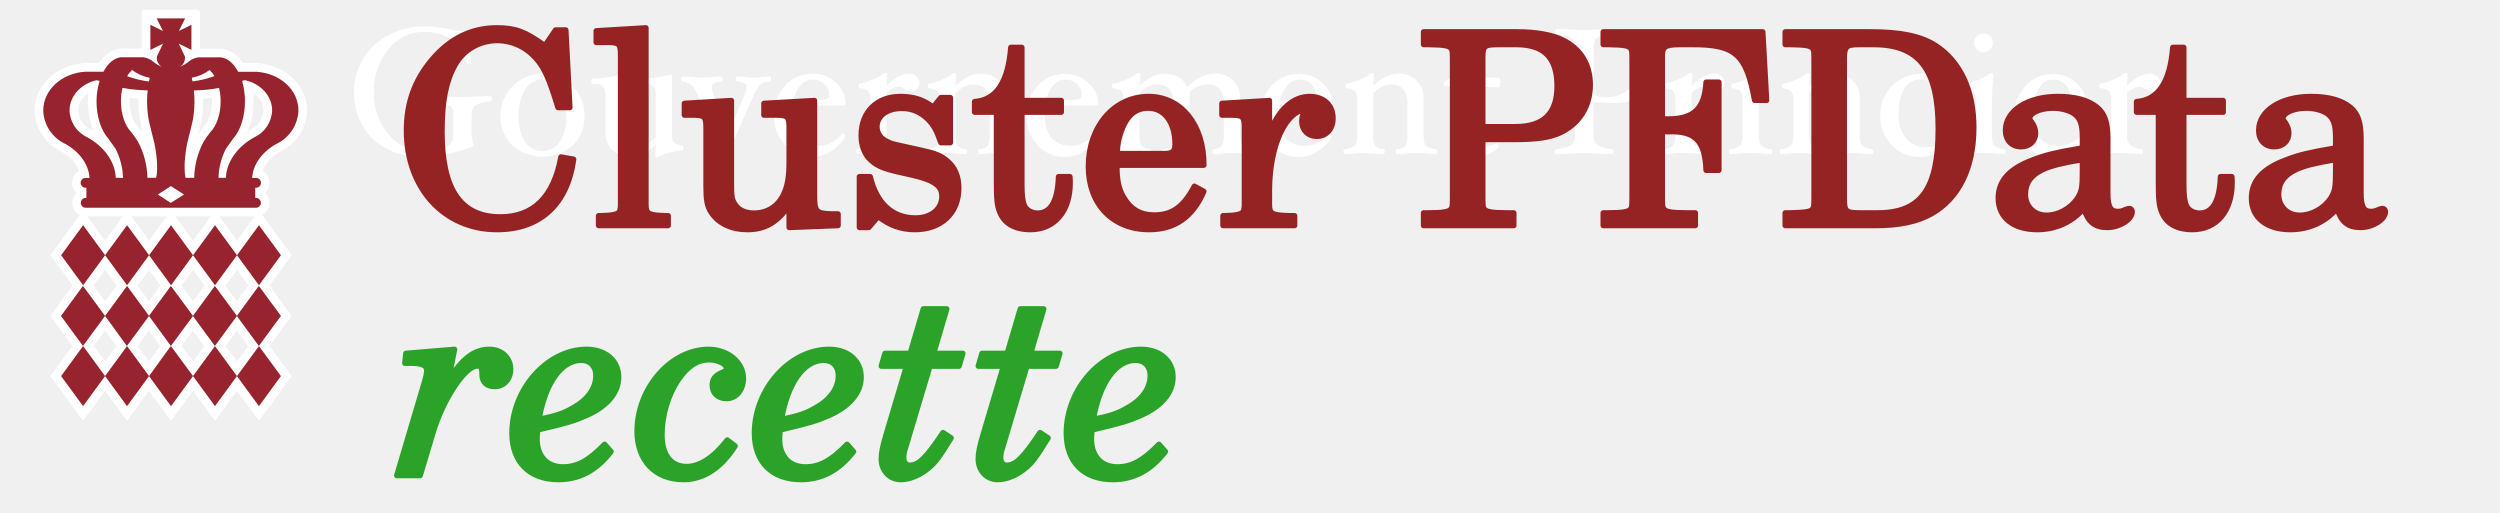
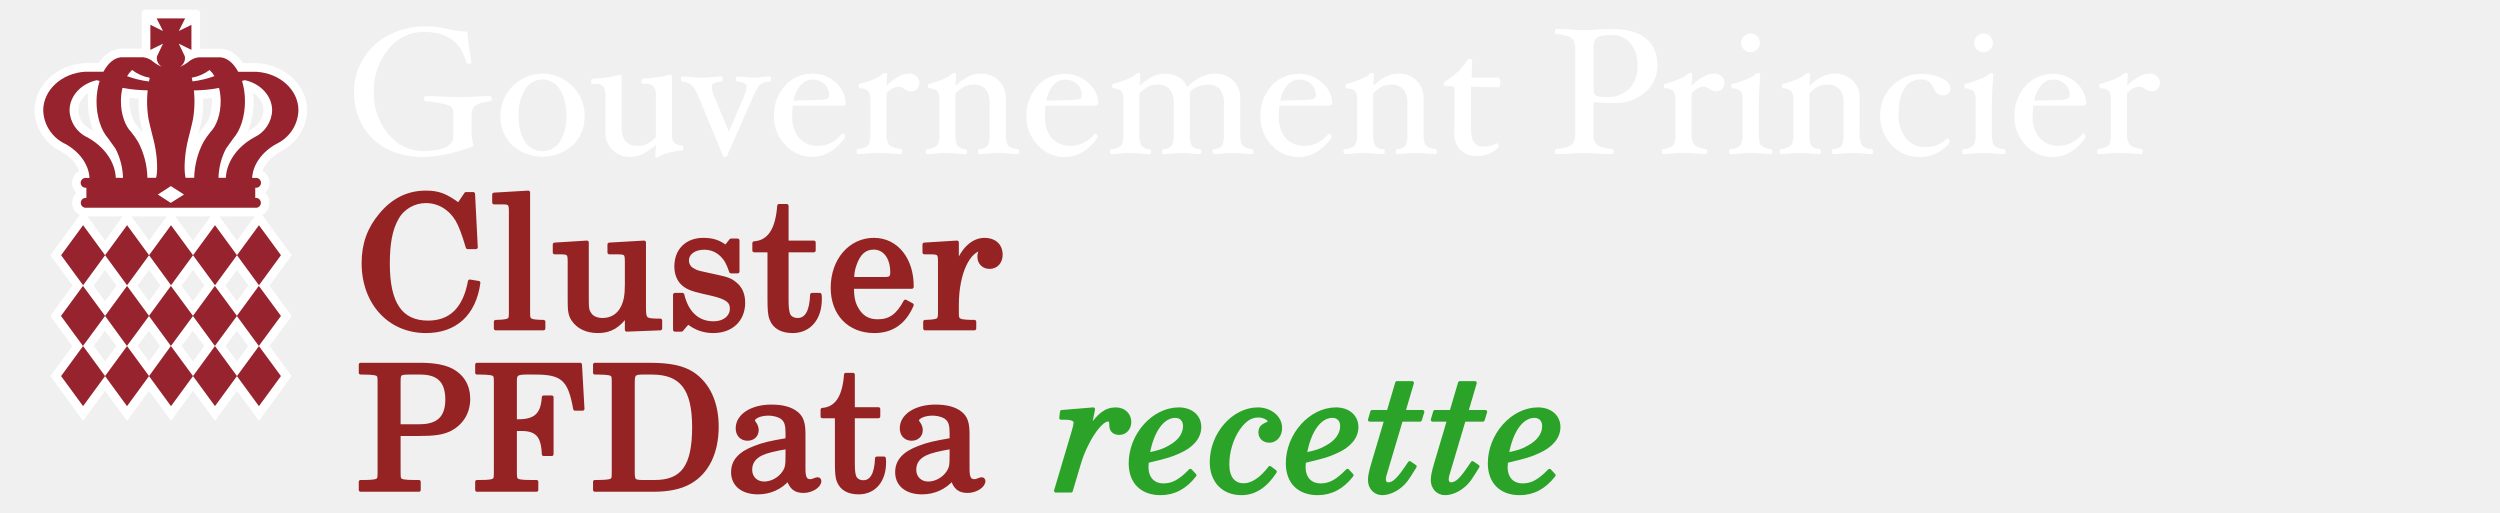
<svg xmlns="http://www.w3.org/2000/svg" width="200" height="41" enable-background="new 0 0 259.9 40" version="1.1" viewBox="0 0 200 41">
  <path class="c" d="m8.406 20.418-1.758 2.401-1.758-2.401 1.758-2.403zm3.518 0-1.76 2.403-1.758-2.406 1.76-2.401zm3.518 0-1.76 2.403-1.758-2.403 1.758-2.401zm3.516 0-1.758 2.401-1.758-2.401 1.758-2.403zm3.518 0-1.76 2.403-1.758-2.403 1.758-2.401zm-14.071 4.856-1.768 2.403-1.758-2.403 1.758-2.401zm3.518 0-1.77 2.403-1.748-2.403 1.76-2.401zm3.518 0-1.77 2.403-1.758-2.403 1.758-2.401zm3.516 0-1.768 2.403-1.758-2.403 1.758-2.401zm3.518 0-1.77 2.403-1.758-2.403 1.758-2.403zm-14.071 4.812-1.758 2.403-1.758-2.403 1.758-2.403zm3.518 0-1.76 2.406-1.758-2.406 1.76-2.401zm3.518 0-1.76 2.406-1.758-2.403 1.748-2.411zm3.516 0-1.758 2.403-1.758-2.403 1.758-2.403zm3.518 0-1.76 2.406-1.758-2.403 1.758-2.401zm-1.956-24.342h-1.464c-0.349-0.658-0.838-1.093-1.382-1.155h-1.807a1.516 1.516 0 0 0-0.786 0.354 2.742 2.742 0 0 1-0.687 0.403 0.826 0.826 0 0 0 0.408-0.692 0.762 0.762 0 0 0-0.015-0.151l-0.48-1.009 1.009 0.495v-2.003l-1.011 0.495 0.509-1.009h-2.28l0.509 1.009-1.011-0.495v2.003l1.011-0.495-0.482 1.009a0.762 0.762 0 0 0-0.015 0.151 0.826 0.826 0 0 0 0.408 0.692 2.742 2.742 0 0 1-0.687-0.403 1.508 1.508 0 0 0-0.796-0.361h-1.81c-0.544 0.062-1.034 0.495-1.382 1.155h-1.464c-1.872 0.119-3.355 1.459-3.355 3.103a3.066 3.066 0 0 0 1.765 2.673c1.15 0.63 1.882 1.659 1.936 2.72h-0.247a0.398 0.398 0 1 0 0 0.786v0.813a0.398 0.398 0 1 0 0 0.789h13.508a0.398 0.398 0 1 0 0-0.789v-0.813a0.398 0.398 0 1 0 0-0.786h-0.247c0.054-1.056 0.786-2.084 1.936-2.72a3.066 3.066 0 0 0 1.765-2.673c0.012-1.644-1.479-2.984-3.355-3.096zm-3.758-0.151a2.166 2.166 0 0 1 0.396 0.495 7.781 7.781 0 0 1-1.753 0.423c-0.017-0.099-0.042-0.198-0.062-0.294a3.288 3.288 0 0 0 1.429-0.623zm-6.199 0a3.288 3.288 0 0 0 1.419 0.631c-0.02 0.096-0.042 0.195-0.062 0.294a7.816 7.816 0 0 1-1.753-0.423 2.225 2.225 0 0 1 0.405-0.502zm-1.298 8.632c-0.052-1.261-0.912-2.495-2.28-3.241a2.455 2.455 0 0 1-1.419-2.144c0-1.169 0.927-2.151 2.178-2.423 0.077 0.017 0.153 0.037 0.227 0.059a5.59 5.59 0 0 0-0.247 1.637c0 1.197 0.359 2.319 0.937 2.967l0.586 0.821a5.417 5.417 0 0 1 0.596 2.327zm3.237-0.082-0.015 0.079h-0.692a6.456 6.456 0 0 0-0.742-2.866 6.755 6.755 0 0 0-0.564-0.801c-0.495-0.507-0.813-1.446-0.813-2.445a4.567 4.567 0 0 1 0.124-1.083 11.374 11.374 0 0 0 2.015 0.2 8.407 8.407 0 0 0-0.047 0.88 8.968 8.968 0 0 0 0.101 1.32s0.017 0.203 0.398 1.686c0.265 0.987 0.391 2.297 0.245 3.029zm1.16 2.087-1.036-0.668 1.046-0.675 1.051 0.675zm2.618-4.871a6.429 6.429 0 0 0-0.742 2.866h-0.692l-0.015-0.079c-0.146-0.742-0.02-2.052 0.23-3.026 0.381-1.484 0.398-1.686 0.398-1.686a8.968 8.968 0 0 0 0.101-1.32 8.407 8.407 0 0 0-0.047-0.88 11.374 11.374 0 0 0 2.015-0.2 4.564 4.564 0 0 1 0.126 1.083c0 0.989-0.312 1.938-0.816 2.445a6.755 6.755 0 0 0-0.559 0.799zm4.072-0.376c-1.37 0.742-2.225 1.978-2.282 3.241h-0.588a5.348 5.348 0 0 1 0.596-2.327l0.586-0.821c0.576-0.645 0.935-1.768 0.935-2.967a5.687 5.687 0 0 0-0.232-1.637c0.074-0.022 0.148-0.042 0.225-0.059 1.251 0.272 2.181 1.254 2.181 2.423a2.473 2.473 0 0 1-1.419 2.146z" fill="#fff" stroke="#fff" stroke-width="1.385" />
  <path class="c" d="m8.406 20.418-1.758 2.401-1.758-2.401 1.758-2.403zm3.518 0-1.76 2.403-1.758-2.406 1.76-2.401zm3.518 0-1.76 2.403-1.758-2.403 1.758-2.401zm3.516 0-1.758 2.401-1.758-2.401 1.758-2.403zm3.518 0-1.76 2.403-1.758-2.403 1.758-2.401zm-14.071 4.856-1.768 2.403-1.758-2.403 1.758-2.401zm3.518 0-1.77 2.403-1.748-2.403 1.76-2.401zm3.518 0-1.77 2.403-1.758-2.403 1.758-2.401zm3.516 0-1.768 2.403-1.758-2.403 1.758-2.401zm3.518 0-1.77 2.403-1.758-2.403 1.758-2.403zm-14.071 4.812-1.758 2.403-1.758-2.403 1.758-2.403zm3.518 0-1.76 2.406-1.758-2.406 1.76-2.401zm3.518 0-1.76 2.406-1.758-2.403 1.748-2.411zm3.516 0-1.758 2.403-1.758-2.403 1.758-2.403zm3.518 0-1.76 2.406-1.758-2.403 1.758-2.401zm-1.956-24.342h-1.464c-0.349-0.658-0.838-1.093-1.382-1.155h-1.807a1.516 1.516 0 0 0-0.786 0.354 2.742 2.742 0 0 1-0.687 0.403 0.826 0.826 0 0 0 0.408-0.692 0.762 0.762 0 0 0-0.015-0.151l-0.48-1.009 1.009 0.495v-2.003l-1.011 0.495 0.509-1.009h-2.28l0.509 1.009-1.011-0.495v2.003l1.011-0.495-0.482 1.009a0.762 0.762 0 0 0-0.015 0.151 0.826 0.826 0 0 0 0.408 0.692 2.742 2.742 0 0 1-0.687-0.403 1.508 1.508 0 0 0-0.796-0.361h-1.81c-0.544 0.062-1.034 0.495-1.382 1.155h-1.464c-1.872 0.119-3.355 1.459-3.355 3.103a3.066 3.066 0 0 0 1.765 2.673c1.15 0.63 1.882 1.659 1.936 2.72h-0.247a0.398 0.398 0 1 0 0 0.786v0.813a0.398 0.398 0 1 0 0 0.789h13.508a0.398 0.398 0 1 0 0-0.789v-0.813a0.398 0.398 0 1 0 0-0.786h-0.247c0.054-1.056 0.786-2.084 1.936-2.72a3.066 3.066 0 0 0 1.765-2.673c0.012-1.644-1.479-2.984-3.355-3.096zm-3.758-0.151a2.166 2.166 0 0 1 0.396 0.495 7.781 7.781 0 0 1-1.753 0.423c-0.017-0.099-0.042-0.198-0.062-0.294a3.288 3.288 0 0 0 1.429-0.623zm-6.199 0a3.288 3.288 0 0 0 1.419 0.631c-0.02 0.096-0.042 0.195-0.062 0.294a7.816 7.816 0 0 1-1.753-0.423 2.225 2.225 0 0 1 0.405-0.502zm-1.298 8.632c-0.052-1.261-0.912-2.495-2.28-3.241a2.455 2.455 0 0 1-1.419-2.144c0-1.169 0.927-2.151 2.178-2.423 0.077 0.017 0.153 0.037 0.227 0.059a5.59 5.59 0 0 0-0.247 1.637c0 1.197 0.359 2.319 0.937 2.967l0.586 0.821a5.417 5.417 0 0 1 0.596 2.327zm3.237-0.082-0.015 0.079h-0.692a6.456 6.456 0 0 0-0.742-2.866 6.755 6.755 0 0 0-0.564-0.801c-0.495-0.507-0.813-1.446-0.813-2.445a4.567 4.567 0 0 1 0.124-1.083 11.374 11.374 0 0 0 2.015 0.2 8.407 8.407 0 0 0-0.047 0.88 8.968 8.968 0 0 0 0.101 1.32s0.017 0.203 0.398 1.686c0.265 0.987 0.391 2.297 0.245 3.029zm1.16 2.087-1.036-0.668 1.046-0.675 1.051 0.675zm2.618-4.871a6.429 6.429 0 0 0-0.742 2.866h-0.692l-0.015-0.079c-0.146-0.742-0.02-2.052 0.23-3.026 0.381-1.484 0.398-1.686 0.398-1.686a8.968 8.968 0 0 0 0.101-1.32 8.407 8.407 0 0 0-0.047-0.88 11.374 11.374 0 0 0 2.015-0.2 4.564 4.564 0 0 1 0.126 1.083c0 0.989-0.312 1.938-0.816 2.445a6.755 6.755 0 0 0-0.559 0.799zm4.072-0.376c-1.37 0.742-2.225 1.978-2.282 3.241h-0.588a5.348 5.348 0 0 1 0.596-2.327l0.586-0.821c0.576-0.645 0.935-1.768 0.935-2.967a5.687 5.687 0 0 0-0.232-1.637c0.074-0.022 0.148-0.042 0.225-0.059 1.251 0.272 2.181 1.254 2.181 2.423a2.473 2.473 0 0 1-1.419 2.146z" fill="#96232d" stroke-width=".247" />
  <g transform="matrix(.60611 0 0 .60611 -42.439 32.745)">
    <g transform="matrix(.44483 0 0 .44483 -124.02 -88.45)" fill="#fff">
      <path d="m582.12 106.73c0 0.44-0.14 0.68-0.43 0.72a10.3 10.3 0 0 0-4.39 1.2c-0.78 0.55-1.16 1.65-1.16 3.31v3.14a18.3 18.3 0 0 0 0.59 5.66 49.92 49.92 0 0 1-7.7 2.31 35.46 35.46 0 0 1-7.3 0.89 23 23 0 0 1-10.74-2.4 17.44 17.44 0 0 1-7.19-6.87 19.61 19.61 0 0 1-2.57-9.94 18.73 18.73 0 0 1 2.79-10 19 19 0 0 1 7.7-7.05 24 24 0 0 1 11.13-2.51 33.38 33.38 0 0 1 6.5 0.85 29.26 29.26 0 0 0 5.5 0.75c0.23 2.49 0.65 5.51 1.24 9.07 0 0.29-0.29 0.43-0.86 0.43-0.38 0-0.6-0.14-0.67-0.43q-2.37-9-12.56-9a13.21 13.21 0 0 0-10.59 5.17 19.18 19.18 0 0 0-4.28 12.67 18.77 18.77 0 0 0 4.23 12.39 13 13 0 0 0 10.35 5.11q9 0 9-4.43v-7.06a2.16 2.16 0 0 0-1.43-2.1 29 29 0 0 0-6.81-1.16c-0.28 0-0.43-0.26-0.43-0.79s0.15-0.73 0.43-0.73c1.2 0 3 0 5.31 0.13s3.92 0.14 5 0.14 2.49 0 4.26-0.14 3.44-0.13 4.64-0.13c0.32 0.07 0.44 0.3 0.44 0.8z" />
      <path d="m609.66 111.74a11.75 11.75 0 0 1-3.48 8.74 13.56 13.56 0 0 1-18 0 11.75 11.75 0 0 1-3.49-8.73 12.5 12.5 0 1 1 25 0zm-5.42 0a14.16 14.16 0 0 0-1.89-7.8 6 6 0 0 0-10.36 0 14.1 14.1 0 0 0-1.91 7.79 13.77 13.77 0 0 0 1.88 7.67 6.19 6.19 0 0 0 10.4 0 13.71 13.71 0 0 0 1.88-7.71z" />
      <path d="m639 121.36c0 0.38-0.14 0.59-0.43 0.62-3.25 0.36-5.48 1-6.67 1.85a1.29 1.29 0 0 1-0.75 0.29c-0.36 0-0.54-0.14-0.54-0.43l0.21-3.36c-2.64 2.38-5 3.58-7.18 3.58a7.13 7.13 0 0 1-7.78-7.7v-10a5.6 5.6 0 0 0-0.61-3.15 3.08 3.08 0 0 0-2.45-0.77h-0.77c-0.27 0-0.41-0.23-0.41-0.69s0.15-0.84 0.43-0.84a36.76 36.76 0 0 0 8.13-1.2c0.32 0 0.48 0.23 0.48 0.67v14.67a6.76 6.76 0 0 0 1.16 4.39 4.46 4.46 0 0 0 3.62 1.37 6.34 6.34 0 0 0 2.8-0.58 8.92 8.92 0 0 0 2.58-2.09v-11.8a5.38 5.38 0 0 0-0.63-3.14 3.08 3.08 0 0 0-2.5-0.79h-0.76c-0.26 0-0.4-0.23-0.4-0.69s0.15-0.84 0.43-0.84a37 37 0 0 0 8.15-1.2c0.33 0 0.49 0.23 0.49 0.67v17a4.08 4.08 0 0 0 0.52 2.47 4 4 0 0 0 2.45 0.89c0.28 0.09 0.43 0.33 0.43 0.8z" />
      <path d="m665 100.84c0 0.46-0.14 0.7-0.43 0.74a4.87 4.87 0 0 0-3 1.07 13.94 13.94 0 0 0-1.91 3.44l-7.66 17.44a0.71 0.71 0 0 1-1.31 0l-7.22-17.44a9.27 9.27 0 0 0-2-3.37 5.13 5.13 0 0 0-2.76-1.14c-0.29 0-0.43-0.28-0.43-0.72s0.14-0.75 0.42-0.75c0.71 0 1.59 0.06 2.65 0.16s2.13 0.16 3 0.16 1.88-0.05 3.1-0.16 2-0.16 2.74-0.16c0.29 0 0.43 0.25 0.43 0.75s-0.14 0.68-0.43 0.72a6.42 6.42 0 0 0-2.22 0.57 1.15 1.15 0 0 0-0.6 1 9.52 9.52 0 0 0 0.78 2.86l4.34 10.5 4.45-10.47a8.82 8.82 0 0 0 0.84-2.89 1.14 1.14 0 0 0-0.62-1 6.33 6.33 0 0 0-2.15-0.57c-0.29 0-0.43-0.28-0.43-0.72s0.14-0.75 0.43-0.75a24.86 24.86 0 0 1 2.55 0.16 20.89 20.89 0 0 0 2.47 0.16c0.37 0 1 0 1.82-0.13a26.24 26.24 0 0 1 2.81-0.19c0.22 0 0.34 0.24 0.34 0.73z" />
      <path d="m687.1 108c0 0.5-0.33 0.75-1 0.75h-14.66a26.29 26.29 0 0 0-0.17 3 9.61 9.61 0 0 0 2.06 6.6 7.38 7.38 0 0 0 5.83 2.31 8.22 8.22 0 0 0 3.83-1 9 9 0 0 0 3.11-2.66l0.14-0.06a0.62 0.62 0 0 1 0.47 0.3 1.08 1.08 0 0 1 0.22 0.69c0 0.38-0.57 1.15-1.71 2.33a12.47 12.47 0 0 1-3.73 2.71 9.91 9.91 0 0 1-4.21 0.94 10.68 10.68 0 0 1-8.12-3.53 12.14 12.14 0 0 1-3.3-8.64 12.83 12.83 0 0 1 3.23-8.86 10.51 10.51 0 0 1 8.19-3.62 9.71 9.71 0 0 1 7 2.71 8.17 8.17 0 0 1 2.82 6.03zm-4.88-2.34a4.39 4.39 0 0 0-1.38-3.32 5 5 0 0 0-3.56-1.33 4.64 4.64 0 0 0-3.58 1.73 9.33 9.33 0 0 0-2.05 4.52l7.45-0.22a7 7 0 0 0 2.41-0.32 1.06 1.06 0 0 0 0.71-1.11z" />
      <path d="m709 101.92a2.65 2.65 0 0 1-0.66 1.82 2.05 2.05 0 0 1-1.6 0.75 4.14 4.14 0 0 1-2.33-0.78 2.93 2.93 0 0 0-1.58-0.61 5.07 5.07 0 0 0-3.59 2v12a5 5 0 0 0 0.8 3.24c0.54 0.62 1.68 1 3.44 1.27q0.42 0 0.42 0.72t-0.42 0.75c-0.74 0-1.77-0.06-3.11-0.16s-2.66-0.16-3.53-0.16-2 0-3.23 0.16-2.09 0.16-2.82 0.16c-0.28 0-0.43-0.25-0.43-0.75s0.15-0.69 0.43-0.72c1.56-0.2 2.55-0.56 3-1.09s0.66-1.67 0.66-3.41v-9.86a4.72 4.72 0 0 0-0.55-2.79 3.77 3.77 0 0 0-2.46-0.88c-0.28 0-0.43-0.24-0.43-0.71s0.15-0.65 0.43-0.65a24.1 24.1 0 0 0 4.38-1.49 7.86 7.86 0 0 0 2.26-1.4 0.92 0.92 0 0 1 0.64-0.32c0.49 0 0.74 0.15 0.74 0.43l-0.21 3.36a18.53 18.53 0 0 1 3.68-2.77 6.57 6.57 0 0 1 3.07-0.8 3 3 0 0 1 2.12 0.8 2.44 2.44 0 0 1 0.88 1.89z" />
      <path d="m738.63 122.36c0 0.5-0.14 0.75-0.43 0.75-0.71 0-1.59-0.06-2.63-0.16s-2.14-0.16-3-0.16-1.91 0-3.07 0.16-1.94 0.16-2.65 0.16c-0.29 0-0.43-0.25-0.43-0.75s0.15-0.69 0.43-0.72a3.31 3.31 0 0 0 2.43-1 6.78 6.78 0 0 0 0.58-3.47v-8.91a6.69 6.69 0 0 0-1.18-4.37 4.53 4.53 0 0 0-3.65-1.39 6 6 0 0 0-2.75 0.59 9.09 9.09 0 0 0-2.56 2.08v12a6.92 6.92 0 0 0 0.57 3.47 3.33 3.33 0 0 0 2.43 1c0.29 0 0.43 0.27 0.43 0.72s-0.14 0.75-0.43 0.75c-0.73 0-1.62-0.06-2.68-0.16s-2.18-0.16-3.06-0.16-1.86 0-3 0.16-2 0.16-2.68 0.16c-0.29 0-0.43-0.25-0.43-0.75s0.14-0.69 0.43-0.72a4.75 4.75 0 0 0 3-1.11 5.84 5.84 0 0 0 0.67-3.39v-9.86a4.87 4.87 0 0 0-0.55-2.8 3.83 3.83 0 0 0-2.46-0.87c-0.28 0-0.43-0.24-0.43-0.71s0.15-0.65 0.43-0.65a24.68 24.68 0 0 0 4.43-1.51 7.33 7.33 0 0 0 2.22-1.38 0.79 0.79 0 0 1 0.59-0.32c0.5 0 0.75 0.15 0.75 0.43l-0.21 3.36q3.85-3.57 7.17-3.57a7.14 7.14 0 0 1 7.74 7.68v10.19c0 1.74 0.22 2.88 0.66 3.41s1.41 0.9 2.93 1.1c0.25 0.03 0.39 0.27 0.39 0.72z" />
      <path d="m762.07 108c0 0.5-0.32 0.75-1 0.75h-14.66a26.33 26.33 0 0 0-0.16 3q0 4.29 2 6.6a7.39 7.39 0 0 0 5.83 2.31 8.22 8.22 0 0 0 3.83-1 9.18 9.18 0 0 0 3.12-2.59l0.13-0.06a0.62 0.62 0 0 1 0.47 0.3 1.08 1.08 0 0 1 0.23 0.69c0 0.38-0.58 1.15-1.72 2.33a12.47 12.47 0 0 1-3.73 2.71 9.91 9.91 0 0 1-4.21 0.94 10.68 10.68 0 0 1-8.12-3.53 12.14 12.14 0 0 1-3.3-8.64 12.83 12.83 0 0 1 3.23-8.86 10.5 10.5 0 0 1 8.19-3.62 9.71 9.71 0 0 1 7 2.71 8.17 8.17 0 0 1 2.87 5.96zm-4.88-2.34a4.36 4.36 0 0 0-1.39-3.32 4.93 4.93 0 0 0-3.55-1.33 4.62 4.62 0 0 0-3.58 1.73 9.33 9.33 0 0 0-2 4.52l7.46-0.22a6.85 6.85 0 0 0 2.39-0.32 1.06 1.06 0 0 0 0.67-1.11z" />
      <path d="m808.1 122.36q0 0.75-0.42 0.75c-0.72 0-1.59-0.06-2.63-0.16s-2.16-0.16-3-0.16-1.88 0-3 0.16-1.91 0.16-2.64 0.16c-0.29 0-0.43-0.25-0.43-0.75s0.14-0.69 0.43-0.72a3.2 3.2 0 0 0 2.38-1 7 7 0 0 0 0.56-3.47v-8.91a6.79 6.79 0 0 0-1.15-4.39 4.42 4.42 0 0 0-3.61-1.37 7.09 7.09 0 0 0-5.34 2.19v12.48a6.78 6.78 0 0 0 0.58 3.47 3.34 3.34 0 0 0 2.41 1c0.29 0 0.43 0.27 0.43 0.72s-0.15 0.75-0.43 0.75a24.47 24.47 0 0 1-2.5-0.16 27.19 27.19 0 0 0-2.85-0.16 28.35 28.35 0 0 0-2.93 0.16 24.65 24.65 0 0 1-2.5 0.16c-0.29 0-0.43-0.25-0.43-0.75s0.14-0.69 0.43-0.72a3.29 3.29 0 0 0 2.43-1 6.78 6.78 0 0 0 0.58-3.47v-8.91a6.64 6.64 0 0 0-1.18-4.37 4.54 4.54 0 0 0-3.66-1.39 6 6 0 0 0-2.75 0.59 9 9 0 0 0-2.57 2.08v12a6.78 6.78 0 0 0 0.58 3.47 3.29 3.29 0 0 0 2.43 1c0.29 0 0.43 0.27 0.43 0.72s-0.14 0.75-0.43 0.75c-0.73 0-1.62-0.06-2.67-0.16s-2.18-0.16-3.06-0.16-1.9 0-3 0.16-1.89 0.16-2.62 0.16c-0.29 0-0.43-0.25-0.43-0.75s0.14-0.69 0.43-0.72a4.67 4.67 0 0 0 2.93-1.09c0.44-0.54 0.66-1.67 0.66-3.41v-9.86a4.78 4.78 0 0 0-0.55-2.8 3.73 3.73 0 0 0-2.4-0.87c-0.29 0-0.43-0.24-0.43-0.71s0.14-0.65 0.43-0.65a24.69 24.69 0 0 0 4.41-1.51 7.47 7.47 0 0 0 2.22-1.38 0.75 0.75 0 0 1 0.58-0.32c0.5 0 0.75 0.15 0.75 0.43l-0.21 3.36c2.58-2.38 5-3.57 7.21-3.57q5.12 0 6.94 3.89 4.07-3.89 7.94-3.89a7.12 7.12 0 0 1 7.75 7.68v10.19c0 1.74 0.22 2.88 0.66 3.41a4.64 4.64 0 0 0 2.94 1.1q0.3 0.05 0.3 0.72z" />
      <path d="m831.51 108q0 0.75-1 0.75h-14.7a28.86 28.86 0 0 0-0.16 3 9.66 9.66 0 0 0 2 6.6 7.41 7.41 0 0 0 5.84 2.31 8.25 8.25 0 0 0 3.83-1 9 9 0 0 0 3.11-2.59l0.14-0.06a0.6 0.6 0 0 1 0.46 0.3 1 1 0 0 1 0.23 0.69c0 0.38-0.57 1.15-1.71 2.33a12.47 12.47 0 0 1-3.73 2.71 9.91 9.91 0 0 1-4.21 0.94 10.67 10.67 0 0 1-8.12-3.53 12.14 12.14 0 0 1-3.3-8.64 12.83 12.83 0 0 1 3.23-8.86 10.5 10.5 0 0 1 8.19-3.62 9.67 9.67 0 0 1 7 2.71 8.13 8.13 0 0 1 2.9 5.96zm-4.88-2.34a4.36 4.36 0 0 0-1.38-3.32 4.93 4.93 0 0 0-3.55-1.34 4.62 4.62 0 0 0-3.58 1.73 9.33 9.33 0 0 0-2 4.52l7.45-0.22a6.88 6.88 0 0 0 2.4-0.32 1 1 0 0 0 0.66-1.1z" />
      <path d="m862.56 122.36q0 0.75-0.42 0.75c-0.72 0-1.6-0.06-2.63-0.16s-2.15-0.16-3-0.16-1.91 0-3.07 0.16-1.93 0.16-2.64 0.16c-0.29 0-0.43-0.25-0.43-0.75s0.14-0.69 0.43-0.72a3.29 3.29 0 0 0 2.42-1 6.78 6.78 0 0 0 0.58-3.47v-8.91a6.64 6.64 0 0 0-1.18-4.37 4.52 4.52 0 0 0-3.65-1.39 6 6 0 0 0-2.75 0.59 9.23 9.23 0 0 0-2.56 2.08v12a6.89 6.89 0 0 0 0.58 3.47 3.29 3.29 0 0 0 2.43 1c0.28 0 0.43 0.27 0.43 0.72s-0.15 0.75-0.43 0.75c-0.74 0-1.63-0.06-2.69-0.16s-2.18-0.16-3.05-0.16-1.86 0-3 0.16-1.94 0.16-2.68 0.16c-0.28 0-0.43-0.25-0.43-0.75s0.15-0.69 0.43-0.72a4.75 4.75 0 0 0 3-1.11 5.84 5.84 0 0 0 0.67-3.39v-9.86a4.78 4.78 0 0 0-0.55-2.8 3.8 3.8 0 0 0-2.45-0.87c-0.29 0-0.43-0.24-0.43-0.71s0.14-0.65 0.43-0.65a24.55 24.55 0 0 0 4.42-1.51 7.56 7.56 0 0 0 2.23-1.38 0.77 0.77 0 0 1 0.59-0.32c0.5 0 0.75 0.15 0.75 0.43l-0.22 3.36q3.86-3.57 7.18-3.57a7.12 7.12 0 0 1 7.73 7.68v10.19c0 1.74 0.22 2.88 0.66 3.41a4.64 4.64 0 0 0 2.94 1.1q0.36 0.05 0.36 0.72z" />
      <path d="m881.39 101.87c0 1-0.23 1.44-0.7 1.44l-8-0.21v12.8q0 5 3.59 5a8 8 0 0 0 4.05-1 0.49 0.49 0 0 1 0.39 0.28 1.07 1.07 0 0 1 0.17 0.6c0 0.44-0.66 1-2 1.8a8.85 8.85 0 0 1-4.48 1.13 6.48 6.48 0 0 1-4.87-1.85 6.67 6.67 0 0 1-1.82-4.9v-0.24l0.11-13c0-0.5-0.22-0.75-0.65-0.75h-2c-0.39 0-0.59-0.22-0.59-0.68a0.85 0.85 0 0 1 0.49-0.79 20.57 20.57 0 0 0 6.46-6.18 0.88 0.88 0 0 1 0.75-0.43q0.75 0 0.75 0.42l-0.21 5.1h7.88c0.45 0.02 0.68 0.5 0.68 1.46z" />
      <path d="m928 96.88a10.07 10.07 0 0 1-3.63 7.88 13.09 13.09 0 0 1-9 3.19c-2.14 0-4.25-0.08-6.32-0.26v9.44a5.24 5.24 0 0 0 0.47 2.61 3.14 3.14 0 0 0 1.63 1.19 15.14 15.14 0 0 0 3.42 0.71c0.29 0 0.43 0.27 0.43 0.72s-0.14 0.75-0.43 0.75c-1.2 0-2.62-0.06-4.26-0.16s-2.91-0.16-4-0.16-2.43 0-4 0.16-3.09 0.16-4.29 0.16c-0.28 0-0.43-0.25-0.43-0.75s0.15-0.69 0.43-0.72a10.27 10.27 0 0 0 4.41-1.2c0.78-0.55 1.17-1.66 1.17-3.31v-25.13a5.38 5.38 0 0 0-0.47-2.63 3.18 3.18 0 0 0-1.65-1.2 16.67 16.67 0 0 0-3.46-0.71c-0.28 0-0.43-0.24-0.43-0.73s0.15-0.73 0.43-0.73c1.2 0 2.63 0 4.29 0.16s2.93 0.16 4 0.16 2.42 0 4-0.16 3.06-0.16 4.26-0.16q6.58 0 10 2.77c2.28 1.85 3.43 4.56 3.43 8.11zm-5.93 0a9.86 9.86 0 0 0-2.1-6.69 7.08 7.08 0 0 0-5.59-2.4 12.26 12.26 0 0 0-3.23 0.32 2.67 2.67 0 0 0-1.61 1 5.89 5.89 0 0 0-0.47 2.86v12.28a1.59 1.59 0 0 0 0.72 1.54 8 8 0 0 0 3.14 0.39 8.93 8.93 0 0 0 6.76-2.49 9.49 9.49 0 0 0 2.37-6.81z" />
      <path d="m947.89 101.92a2.65 2.65 0 0 1-0.66 1.82 2.05 2.05 0 0 1-1.6 0.75 4.14 4.14 0 0 1-2.33-0.78 3 3 0 0 0-1.58-0.61 5.07 5.07 0 0 0-3.59 2v12a5 5 0 0 0 0.8 3.24c0.54 0.62 1.68 1 3.43 1.27 0.29 0 0.43 0.27 0.43 0.72s-0.14 0.75-0.43 0.75c-0.73 0-1.77-0.06-3.11-0.16s-2.65-0.16-3.52-0.16-2 0-3.23 0.16-2.09 0.16-2.82 0.16c-0.29 0-0.43-0.25-0.43-0.75s0.14-0.69 0.43-0.72c1.56-0.2 2.55-0.56 3-1.09a6 6 0 0 0 0.66-3.41v-9.86a4.81 4.81 0 0 0-0.55-2.79 3.77 3.77 0 0 0-2.46-0.88c-0.28 0-0.43-0.24-0.43-0.71s0.15-0.65 0.43-0.65a24.1 24.1 0 0 0 4.38-1.49 7.62 7.62 0 0 0 2.25-1.4 1 1 0 0 1 0.64-0.32c0.5 0 0.75 0.15 0.75 0.43l-0.21 3.36a18.25 18.25 0 0 1 3.68-2.77 6.54 6.54 0 0 1 3.07-0.8 3 3 0 0 1 2.12 0.8 2.44 2.44 0 0 1 0.88 1.89z" />
      <path d="m962.15 122.36c0 0.5-0.14 0.75-0.43 0.75-0.73 0-1.67-0.06-2.81-0.16s-2.36-0.16-3.23-0.16-2 0-3.21 0.16-2.05 0.16-2.79 0.16c-0.28 0-0.43-0.25-0.43-0.75s0.15-0.69 0.43-0.72a4.71 4.71 0 0 0 2.94-1.09 6 6 0 0 0 0.65-3.41v-9.86a4.88 4.88 0 0 0-0.54-2.8 3.74 3.74 0 0 0-2.41-0.87c-0.28 0-0.42-0.24-0.42-0.71s0.14-0.66 0.42-0.66a27.67 27.67 0 0 0 4.6-1.53 7.17 7.17 0 0 0 2.25-1.35 0.77 0.77 0 0 1 0.59-0.32c0.49 0 0.74 0.15 0.74 0.43q-0.42 6-0.42 9.28v8.38c0 1.74 0.21 2.88 0.65 3.42a4.8 4.8 0 0 0 3 1.09c0.27 0.03 0.42 0.27 0.42 0.72zm-3.75-32.25a2.69 2.69 0 0 1-0.82 1.94 2.79 2.79 0 0 1-4.76-1.94 2.79 2.79 0 1 1 5.58 0z" />
      <path d="m992 122.36c0 0.5-0.14 0.75-0.43 0.75-0.72 0-1.59-0.06-2.63-0.16s-2.15-0.16-3-0.16-1.92 0-3.08 0.16-1.93 0.16-2.64 0.16c-0.29 0-0.43-0.25-0.43-0.75s0.14-0.69 0.43-0.72a3.33 3.33 0 0 0 2.43-1 6.92 6.92 0 0 0 0.57-3.47v-8.91a6.64 6.64 0 0 0-1.18-4.37 4.49 4.49 0 0 0-3.64-1.39 6 6 0 0 0-2.75 0.59 9 9 0 0 0-2.56 2.08v12a6.92 6.92 0 0 0 0.57 3.47 3.33 3.33 0 0 0 2.43 1c0.29 0 0.43 0.27 0.43 0.72s-0.14 0.75-0.43 0.75c-0.73 0-1.63-0.06-2.68-0.16s-2.18-0.16-3.06-0.16-1.86 0-3 0.16-1.95 0.16-2.68 0.16c-0.29 0-0.43-0.25-0.43-0.75s0.14-0.69 0.43-0.72a4.75 4.75 0 0 0 3-1.11 5.84 5.84 0 0 0 0.67-3.39v-9.86a4.77 4.77 0 0 0-0.56-2.8 3.77 3.77 0 0 0-2.45-0.87c-0.29 0-0.43-0.24-0.43-0.71s0.14-0.65 0.43-0.65a24.28 24.28 0 0 0 4.42-1.51 7.42 7.42 0 0 0 2.23-1.38 0.79 0.79 0 0 1 0.59-0.32c0.5 0 0.75 0.15 0.75 0.43l-0.21 3.36c2.56-2.38 5-3.57 7.17-3.57a7.12 7.12 0 0 1 7.73 7.68v10.19a6 6 0 0 0 0.66 3.41 4.64 4.64 0 0 0 2.94 1.1c0.22 0.03 0.39 0.27 0.39 0.72z" />
      <path d="m1014.9 103.47a1.94 1.94 0 0 1-2.2 2.19 2.69 2.69 0 0 1-1.54-0.4 4.28 4.28 0 0 1-1.22-1.73 4.62 4.62 0 0 0-1.54-2.07 4.11 4.11 0 0 0-2.14-0.5 5.53 5.53 0 0 0-5 2.68q-1.69 2.69-1.7 7.84a10.6 10.6 0 0 0 2.15 6.92 7 7 0 0 0 5.74 2.62 8.45 8.45 0 0 0 6.46-2.53h0.13a0.62 0.62 0 0 1 0.47 0.3 1.14 1.14 0 0 1 0.23 0.68c0 0.36-0.52 1-1.57 1.84a11.16 11.16 0 0 1-3.43 2 11.76 11.76 0 0 1-4 0.67 11 11 0 0 1-8.21-3.51 12.16 12.16 0 0 1-3.42-8.87 12.05 12.05 0 0 1 12.06-12.27 13.7 13.7 0 0 1 6.13 1.24c1.73 0.76 2.6 1.75 2.6 2.9z" />
      <path d="m1031.3 122.36c0 0.5-0.14 0.75-0.43 0.75-0.73 0-1.67-0.06-2.81-0.16s-2.36-0.16-3.24-0.16-1.95 0-3.2 0.16-2 0.16-2.79 0.16c-0.28 0-0.43-0.25-0.43-0.75s0.15-0.69 0.43-0.72a4.71 4.71 0 0 0 2.94-1.09 6 6 0 0 0 0.65-3.41v-9.86a4.88 4.88 0 0 0-0.54-2.8 3.74 3.74 0 0 0-2.41-0.87c-0.28 0-0.42-0.24-0.42-0.71s0.14-0.66 0.42-0.66a27.67 27.67 0 0 0 4.6-1.53 7.17 7.17 0 0 0 2.25-1.35 0.77 0.77 0 0 1 0.59-0.32c0.49 0 0.74 0.15 0.74 0.43q-0.42 6-0.42 9.28v8.38c0 1.74 0.21 2.88 0.65 3.42a4.8 4.8 0 0 0 3 1.09c0.28 0.03 0.42 0.27 0.42 0.72zm-3.75-32.25a2.69 2.69 0 0 1-0.82 1.94 2.79 2.79 0 0 1-4.76-1.94 2.79 2.79 0 1 1 5.58 0z" />
      <path d="m1055.2 108q0 0.75-1 0.75h-14.69a26.29 26.29 0 0 0-0.17 3 9.61 9.61 0 0 0 2.06 6.6 7.38 7.38 0 0 0 5.83 2.31 8.22 8.22 0 0 0 3.83-1 9 9 0 0 0 3.11-2.59l0.14-0.06a0.62 0.62 0 0 1 0.47 0.3 1.08 1.08 0 0 1 0.22 0.69c0 0.38-0.57 1.15-1.71 2.33a12.34 12.34 0 0 1-3.73 2.71 9.91 9.91 0 0 1-4.21 0.94 10.67 10.67 0 0 1-8.12-3.53 12.14 12.14 0 0 1-3.3-8.64 12.83 12.83 0 0 1 3.23-8.86 10.53 10.53 0 0 1 8.19-3.62 9.71 9.71 0 0 1 7 2.71 8.15 8.15 0 0 1 2.85 5.96zm-4.87-2.34a4.36 4.36 0 0 0-1.39-3.32 4.93 4.93 0 0 0-3.55-1.33 4.64 4.64 0 0 0-3.58 1.73 9.33 9.33 0 0 0-2 4.52l7.46-0.22a6.85 6.85 0 0 0 2.39-0.32 1.06 1.06 0 0 0 0.67-1.11z" />
      <path d="m1077.1 101.92a2.65 2.65 0 0 1-0.66 1.82 2 2 0 0 1-1.59 0.75 4.15 4.15 0 0 1-2.34-0.78 3 3 0 0 0-1.58-0.61 5.07 5.07 0 0 0-3.59 2v12a5 5 0 0 0 0.8 3.24c0.54 0.62 1.68 1 3.43 1.27 0.29 0 0.43 0.27 0.43 0.72s-0.14 0.75-0.43 0.75c-0.73 0-1.76-0.06-3.11-0.16s-2.65-0.16-3.52-0.16-2 0-3.23 0.16-2.09 0.16-2.82 0.16c-0.29 0-0.43-0.25-0.43-0.75s0.14-0.69 0.43-0.72c1.56-0.2 2.55-0.56 3-1.09s0.66-1.67 0.66-3.41v-9.86a4.72 4.72 0 0 0-0.55-2.79 3.77 3.77 0 0 0-2.46-0.88c-0.28 0-0.43-0.24-0.43-0.71s0.15-0.65 0.43-0.65a24.1 24.1 0 0 0 4.38-1.49 7.62 7.62 0 0 0 2.25-1.4 1 1 0 0 1 0.65-0.32c0.49 0 0.74 0.15 0.74 0.43l-0.21 3.36a18.25 18.25 0 0 1 3.68-2.77 6.55 6.55 0 0 1 3.08-0.8 3 3 0 0 1 2.12 0.8 2.42 2.42 0 0 1 0.87 1.89z" />
    </g>
-     <text x="122.082" y="-24.262" fill="#000000" font-family="sans-serif" font-size="35.388px" letter-spacing="0px" stroke-width=".734" word-spacing="0px" style="font-feature-settings:normal;font-variant-caps:normal;font-variant-ligatures:normal;font-variant-numeric:normal;line-height:0.25" xml:space="preserve">
-       <tspan x="122.082" y="-24.262" fill="#962323" font-family="C059" letter-spacing=".415px" stroke="#962323" stroke-linecap="round" stroke-linejoin="round" stroke-width=".734">Cluster PFData</tspan>
-     </text>
-     <text x="122.082" y="8.735" fill="#000000" font-family="sans-serif" font-size="35.388px" letter-spacing="0px" stroke-width=".734" word-spacing="0px" style="font-feature-settings:normal;font-variant-caps:normal;font-variant-ligatures:normal;font-variant-numeric:normal;line-height:0.25" xml:space="preserve">
-       <tspan x="122.082" y="8.735" fill="#2ba329" font-family="C059" font-style="italic" letter-spacing=".415px" stroke="#2ba329" stroke-linecap="round" stroke-linejoin="round" stroke-width=".734">recette</tspan>
-     </text>
+     <g fill="#000000" font-family="sans-serif" letter-spacing="0px" word-spacing="0px">
+       <text x="116.906" y="-10.677" font-size="24.337px" stroke-width=".505" style="font-feature-settings:normal;font-variant-caps:normal;font-variant-ligatures:normal;font-variant-numeric:normal;line-height:0.25" xml:space="preserve">
+         <tspan x="116.906" y="-10.677" fill="#962323" font-family="C059" letter-spacing=".286px" stroke="#962323" stroke-linecap="round" stroke-linejoin="round" stroke-width=".505">Cluster</tspan>
+       </text>
+       <text x="209.176" y="10.749" font-size="22.927px" stroke-width=".475" style="font-feature-settings:normal;font-variant-caps:normal;font-variant-ligatures:normal;font-variant-numeric:normal;line-height:0.25" xml:space="preserve">
+         <tspan x="209.176" y="10.749" fill="#2ba329" font-family="C059" font-style="italic" letter-spacing=".269px" stroke="#2ba329" stroke-linecap="round" stroke-linejoin="round" stroke-width=".475">recette</tspan>
+       </text>
+       <text x="116.97" y="10.642" font-size="22.927px" stroke-width=".475" style="font-feature-settings:normal;font-variant-caps:normal;font-variant-ligatures:normal;font-variant-numeric:normal;line-height:0.25" xml:space="preserve">
+         <tspan x="116.97" y="10.642" fill="#962323" font-family="C059" letter-spacing=".269px" stroke="#962323" stroke-linecap="round" stroke-linejoin="round" stroke-width=".475">PFData</tspan>
+       </text>
+     </g>
  </g>
</svg>
